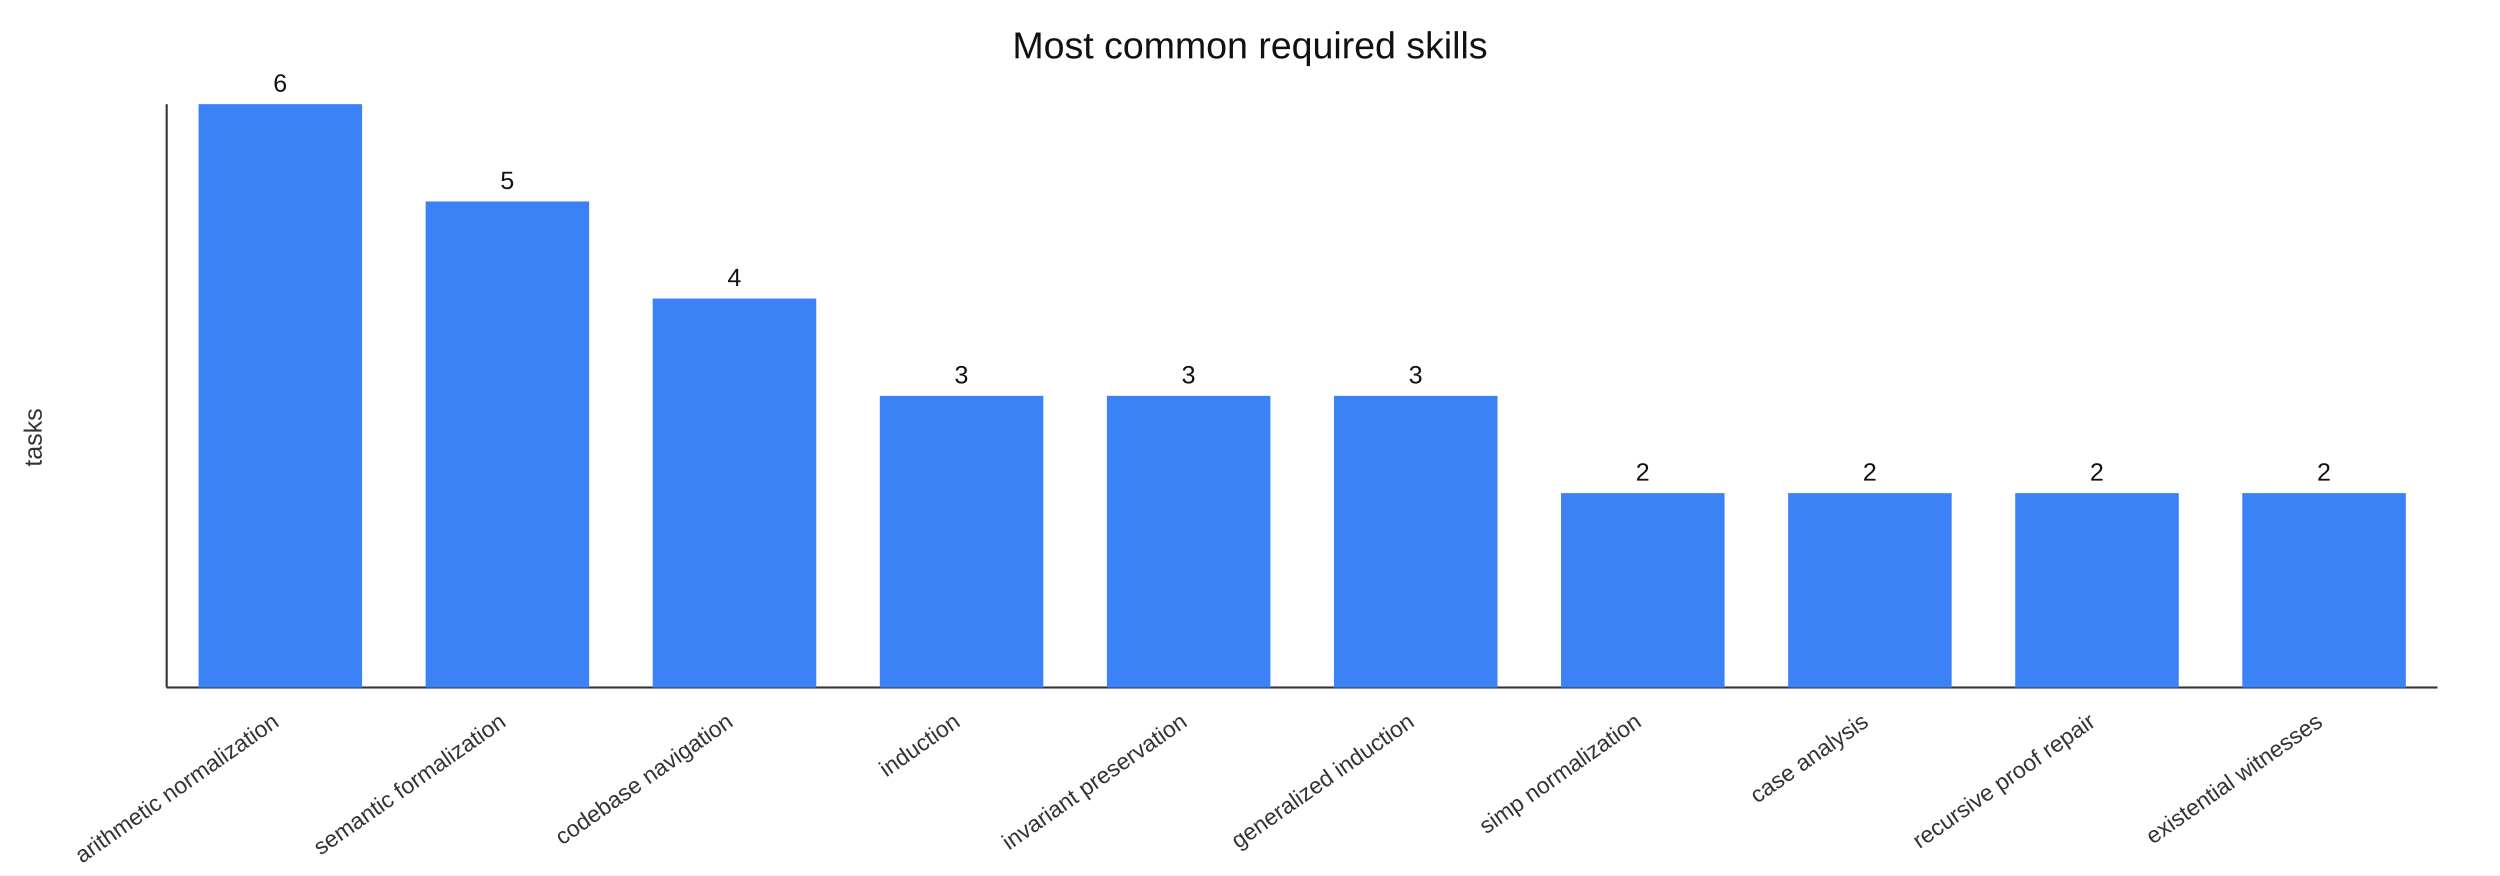
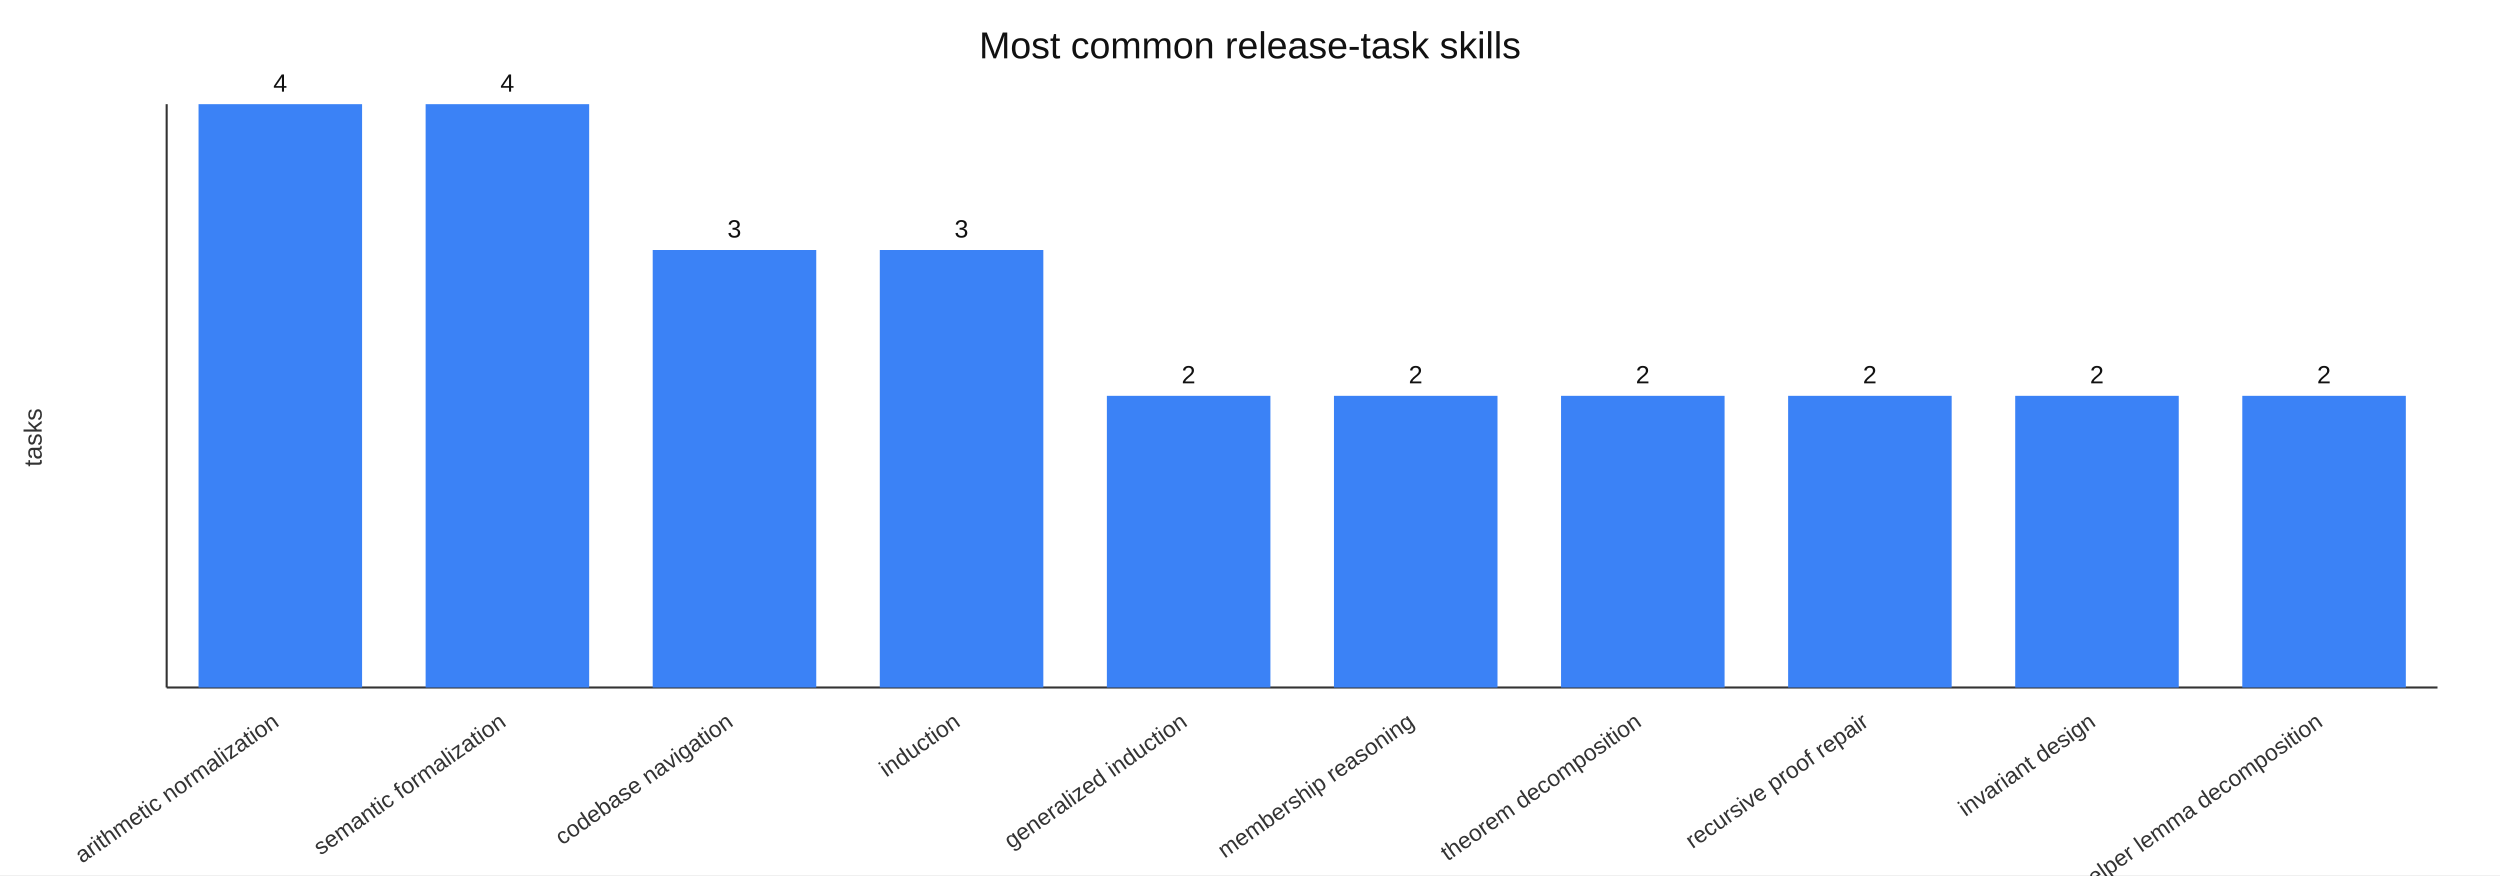
<svg xmlns="http://www.w3.org/2000/svg" width="1200" height="420" viewBox="0 0 1200 420">
  <rect width="100%" height="100%" fill="#ffffff" />
-   <text x="600.0" y="28" text-anchor="middle" font-family="Arial" font-size="18" fill="#111">Most common required skills</text>
+   <text x="600.0" y="28" text-anchor="middle" font-family="Arial" font-size="18" fill="#111">Most common release-task skills</text>
  <line x1="80" y1="330" x2="1170" y2="330" stroke="#333" />
  <line x1="80" y1="50" x2="80" y2="330" stroke="#333" />
  <text x="20" y="210.0" transform="rotate(-90 20 210.0)" text-anchor="middle" font-family="Arial" font-size="12" fill="#333">tasks</text>
  <rect x="95.3" y="50.0" width="78.5" height="280.0" fill="#3b82f6" />
-   <text x="134.5" y="44.0" text-anchor="middle" font-family="Arial" font-size="12" fill="#111">6</text>
+   <text x="134.5" y="44.0" text-anchor="middle" font-family="Arial" font-size="12" fill="#111">4</text>
  <text x="134.5" y="348" text-anchor="end" transform="rotate(-35 134.5 348)" font-family="Arial" font-size="11" fill="#333">arithmetic normalization</text>
-   <rect x="204.3" y="96.7" width="78.5" height="233.3" fill="#3b82f6" />
-   <text x="243.5" y="90.7" text-anchor="middle" font-family="Arial" font-size="12" fill="#111">5</text>
+   <rect x="204.3" y="50.0" width="78.5" height="280.0" fill="#3b82f6" />
+   <text x="243.5" y="44.0" text-anchor="middle" font-family="Arial" font-size="12" fill="#111">4</text>
  <text x="243.5" y="348" text-anchor="end" transform="rotate(-35 243.5 348)" font-family="Arial" font-size="11" fill="#333">semantic formalization</text>
-   <rect x="313.3" y="143.3" width="78.5" height="186.7" fill="#3b82f6" />
-   <text x="352.5" y="137.3" text-anchor="middle" font-family="Arial" font-size="12" fill="#111">4</text>
+   <rect x="313.3" y="120.0" width="78.5" height="210.0" fill="#3b82f6" />
+   <text x="352.5" y="114.0" text-anchor="middle" font-family="Arial" font-size="12" fill="#111">3</text>
  <text x="352.5" y="348" text-anchor="end" transform="rotate(-35 352.5 348)" font-family="Arial" font-size="11" fill="#333">codebase navigation</text>
-   <rect x="422.3" y="190.0" width="78.5" height="140.0" fill="#3b82f6" />
-   <text x="461.5" y="184.0" text-anchor="middle" font-family="Arial" font-size="12" fill="#111">3</text>
+   <rect x="422.3" y="120.0" width="78.5" height="210.0" fill="#3b82f6" />
+   <text x="461.5" y="114.0" text-anchor="middle" font-family="Arial" font-size="12" fill="#111">3</text>
  <text x="461.5" y="348" text-anchor="end" transform="rotate(-35 461.5 348)" font-family="Arial" font-size="11" fill="#333">induction</text>
  <rect x="531.3" y="190.0" width="78.5" height="140.0" fill="#3b82f6" />
-   <text x="570.5" y="184.0" text-anchor="middle" font-family="Arial" font-size="12" fill="#111">3</text>
-   <text x="570.5" y="348" text-anchor="end" transform="rotate(-35 570.5 348)" font-family="Arial" font-size="11" fill="#333">invariant preservation</text>
+   <text x="570.5" y="184.0" text-anchor="middle" font-family="Arial" font-size="12" fill="#111">2</text>
+   <text x="570.5" y="348" text-anchor="end" transform="rotate(-35 570.5 348)" font-family="Arial" font-size="11" fill="#333">generalized induction</text>
  <rect x="640.3" y="190.0" width="78.5" height="140.0" fill="#3b82f6" />
-   <text x="679.5" y="184.0" text-anchor="middle" font-family="Arial" font-size="12" fill="#111">3</text>
-   <text x="679.5" y="348" text-anchor="end" transform="rotate(-35 679.5 348)" font-family="Arial" font-size="11" fill="#333">generalized induction</text>
-   <rect x="749.3" y="236.7" width="78.5" height="93.3" fill="#3b82f6" />
-   <text x="788.5" y="230.7" text-anchor="middle" font-family="Arial" font-size="12" fill="#111">2</text>
-   <text x="788.5" y="348" text-anchor="end" transform="rotate(-35 788.5 348)" font-family="Arial" font-size="11" fill="#333">simp normalization</text>
-   <rect x="858.3" y="236.7" width="78.5" height="93.3" fill="#3b82f6" />
-   <text x="897.5" y="230.7" text-anchor="middle" font-family="Arial" font-size="12" fill="#111">2</text>
-   <text x="897.5" y="348" text-anchor="end" transform="rotate(-35 897.5 348)" font-family="Arial" font-size="11" fill="#333">case analysis</text>
-   <rect x="967.3" y="236.7" width="78.5" height="93.3" fill="#3b82f6" />
-   <text x="1006.5" y="230.7" text-anchor="middle" font-family="Arial" font-size="12" fill="#111">2</text>
-   <text x="1006.5" y="348" text-anchor="end" transform="rotate(-35 1006.5 348)" font-family="Arial" font-size="11" fill="#333">recursive proof repair</text>
-   <rect x="1076.3" y="236.7" width="78.5" height="93.3" fill="#3b82f6" />
-   <text x="1115.5" y="230.7" text-anchor="middle" font-family="Arial" font-size="12" fill="#111">2</text>
-   <text x="1115.5" y="348" text-anchor="end" transform="rotate(-35 1115.5 348)" font-family="Arial" font-size="11" fill="#333">existential witnesses</text>
+   <text x="679.5" y="184.0" text-anchor="middle" font-family="Arial" font-size="12" fill="#111">2</text>
+   <text x="679.5" y="348" text-anchor="end" transform="rotate(-35 679.5 348)" font-family="Arial" font-size="11" fill="#333">membership reasoning</text>
+   <rect x="749.3" y="190.0" width="78.5" height="140.0" fill="#3b82f6" />
+   <text x="788.5" y="184.0" text-anchor="middle" font-family="Arial" font-size="12" fill="#111">2</text>
+   <text x="788.5" y="348" text-anchor="end" transform="rotate(-35 788.5 348)" font-family="Arial" font-size="11" fill="#333">theorem decomposition</text>
+   <rect x="858.3" y="190.0" width="78.5" height="140.0" fill="#3b82f6" />
+   <text x="897.5" y="184.0" text-anchor="middle" font-family="Arial" font-size="12" fill="#111">2</text>
+   <text x="897.5" y="348" text-anchor="end" transform="rotate(-35 897.5 348)" font-family="Arial" font-size="11" fill="#333">recursive proof repair</text>
+   <rect x="967.3" y="190.0" width="78.5" height="140.0" fill="#3b82f6" />
+   <text x="1006.5" y="184.0" text-anchor="middle" font-family="Arial" font-size="12" fill="#111">2</text>
+   <text x="1006.5" y="348" text-anchor="end" transform="rotate(-35 1006.5 348)" font-family="Arial" font-size="11" fill="#333">invariant design</text>
+   <rect x="1076.3" y="190.0" width="78.5" height="140.0" fill="#3b82f6" />
+   <text x="1115.5" y="184.0" text-anchor="middle" font-family="Arial" font-size="12" fill="#111">2</text>
+   <text x="1115.5" y="348" text-anchor="end" transform="rotate(-35 1115.5 348)" font-family="Arial" font-size="11" fill="#333">helper lemma decomposition</text>
</svg>
